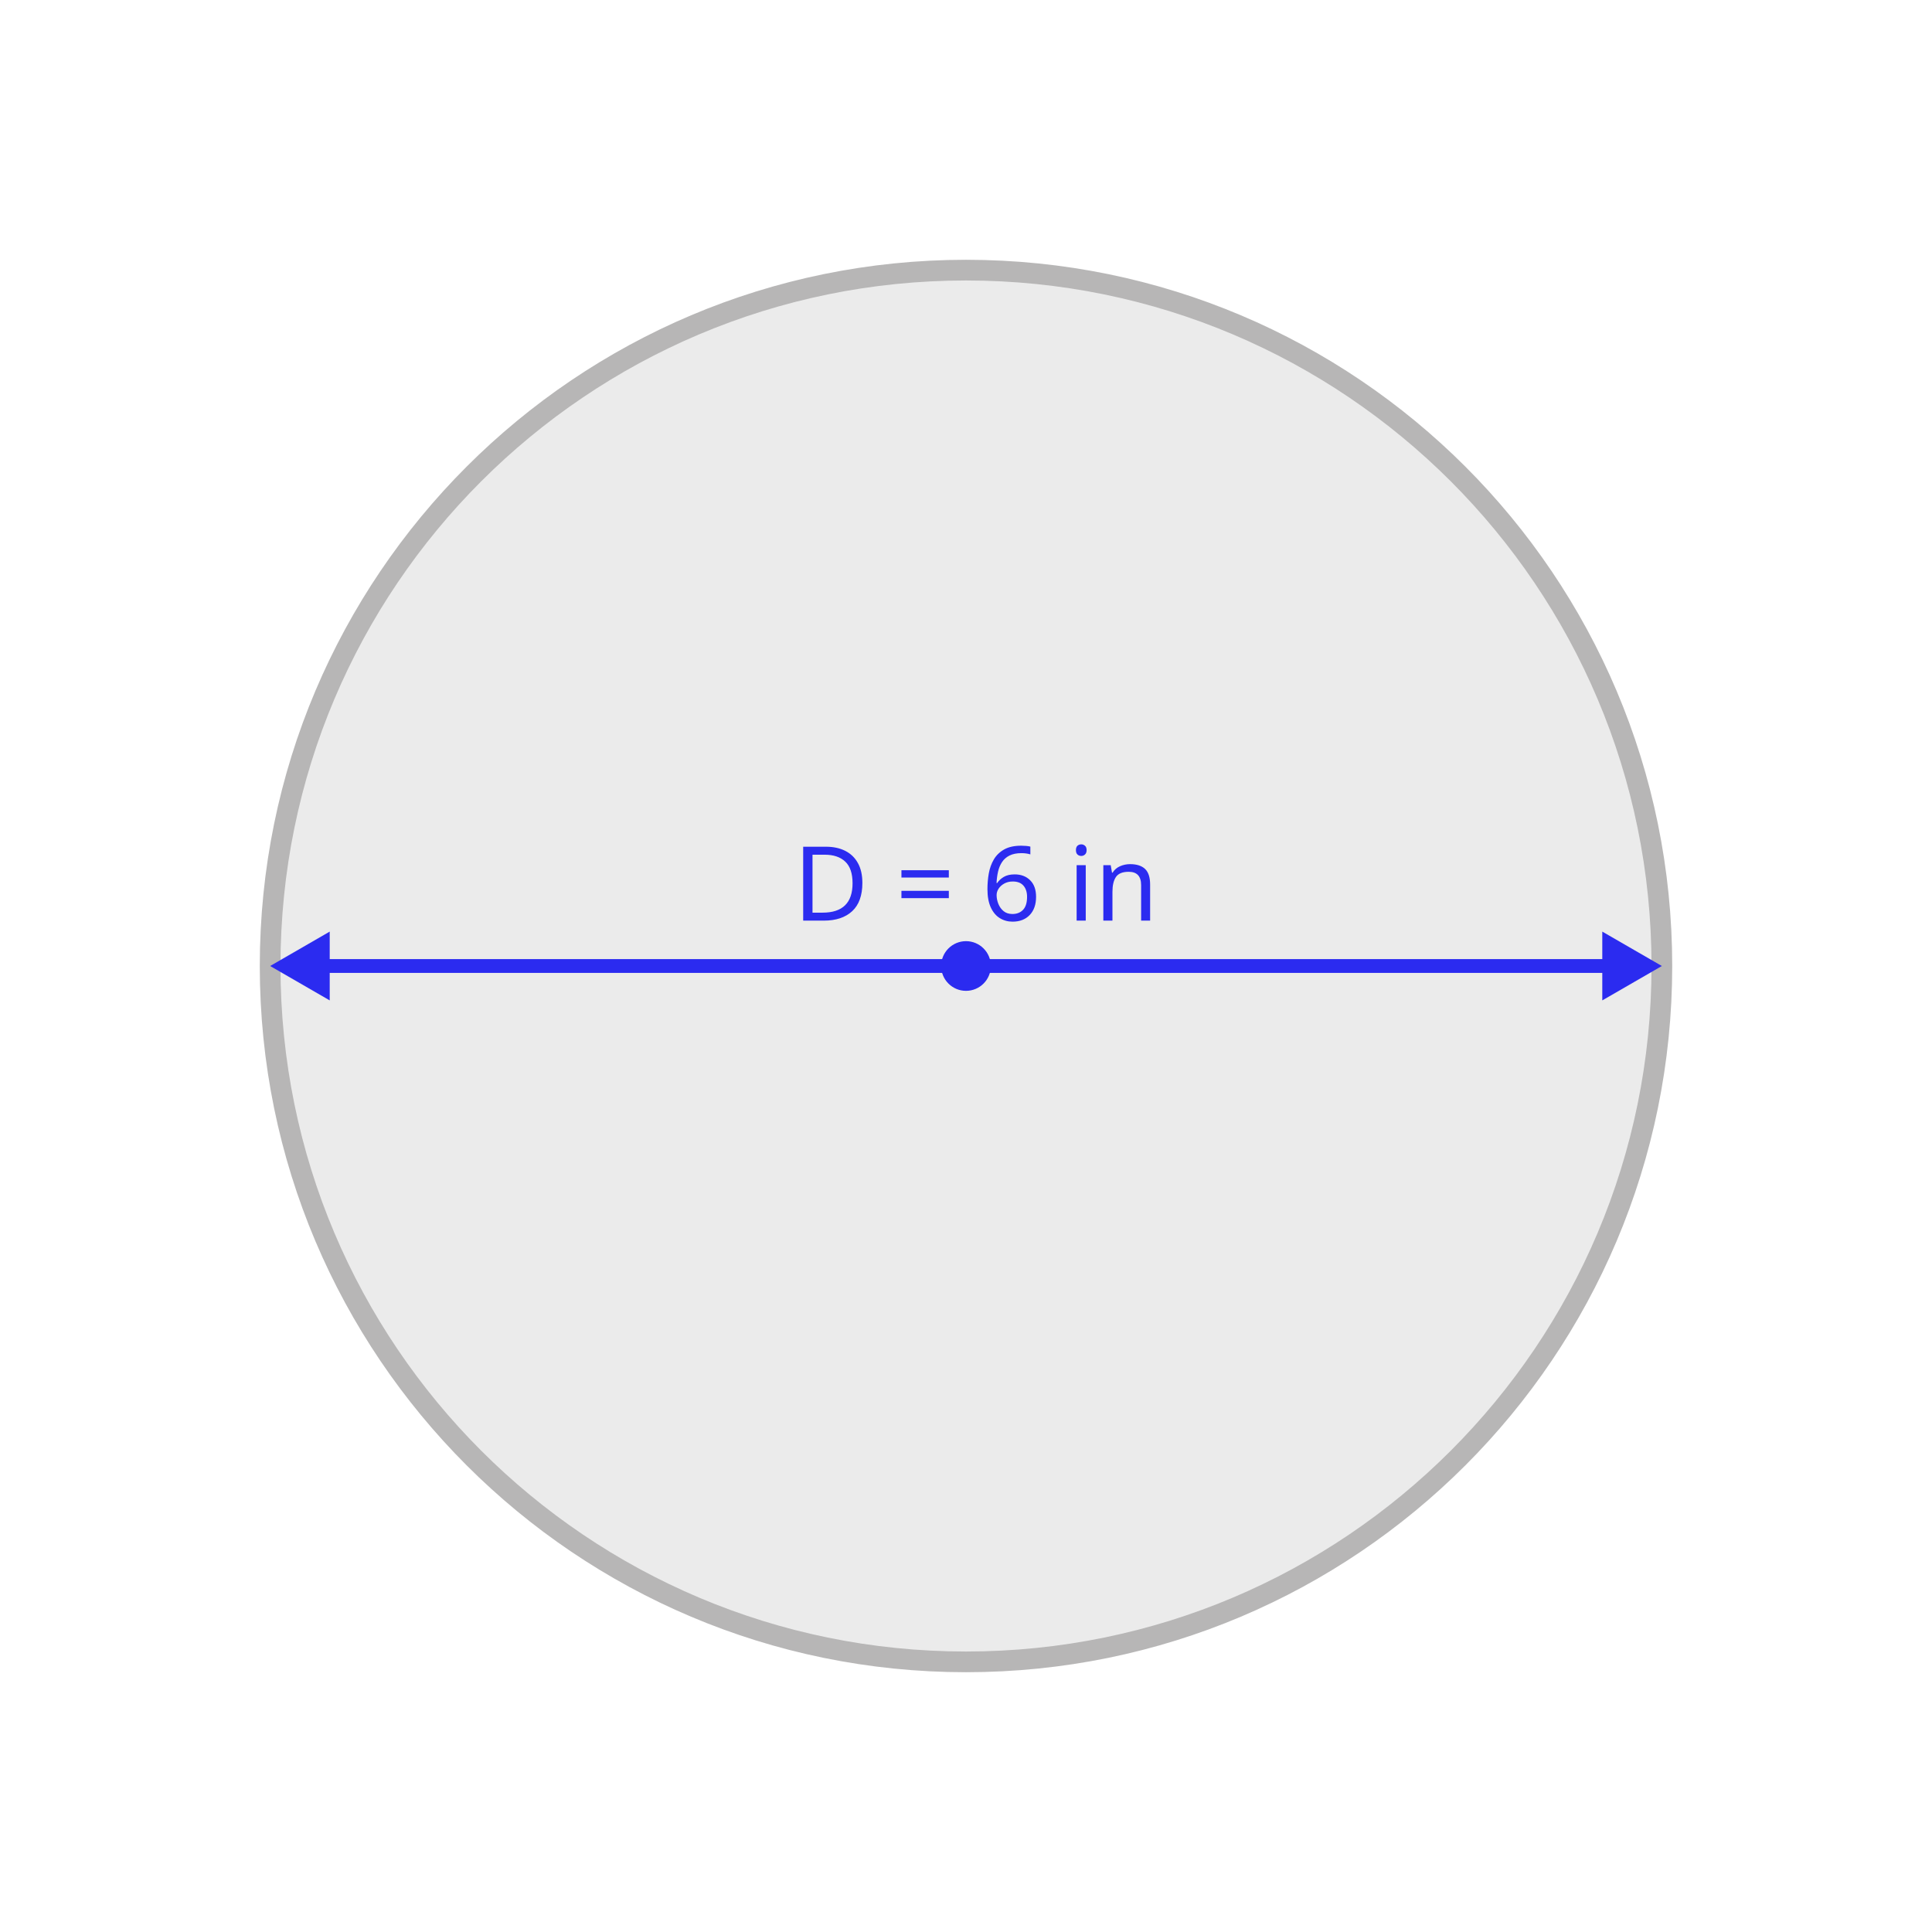
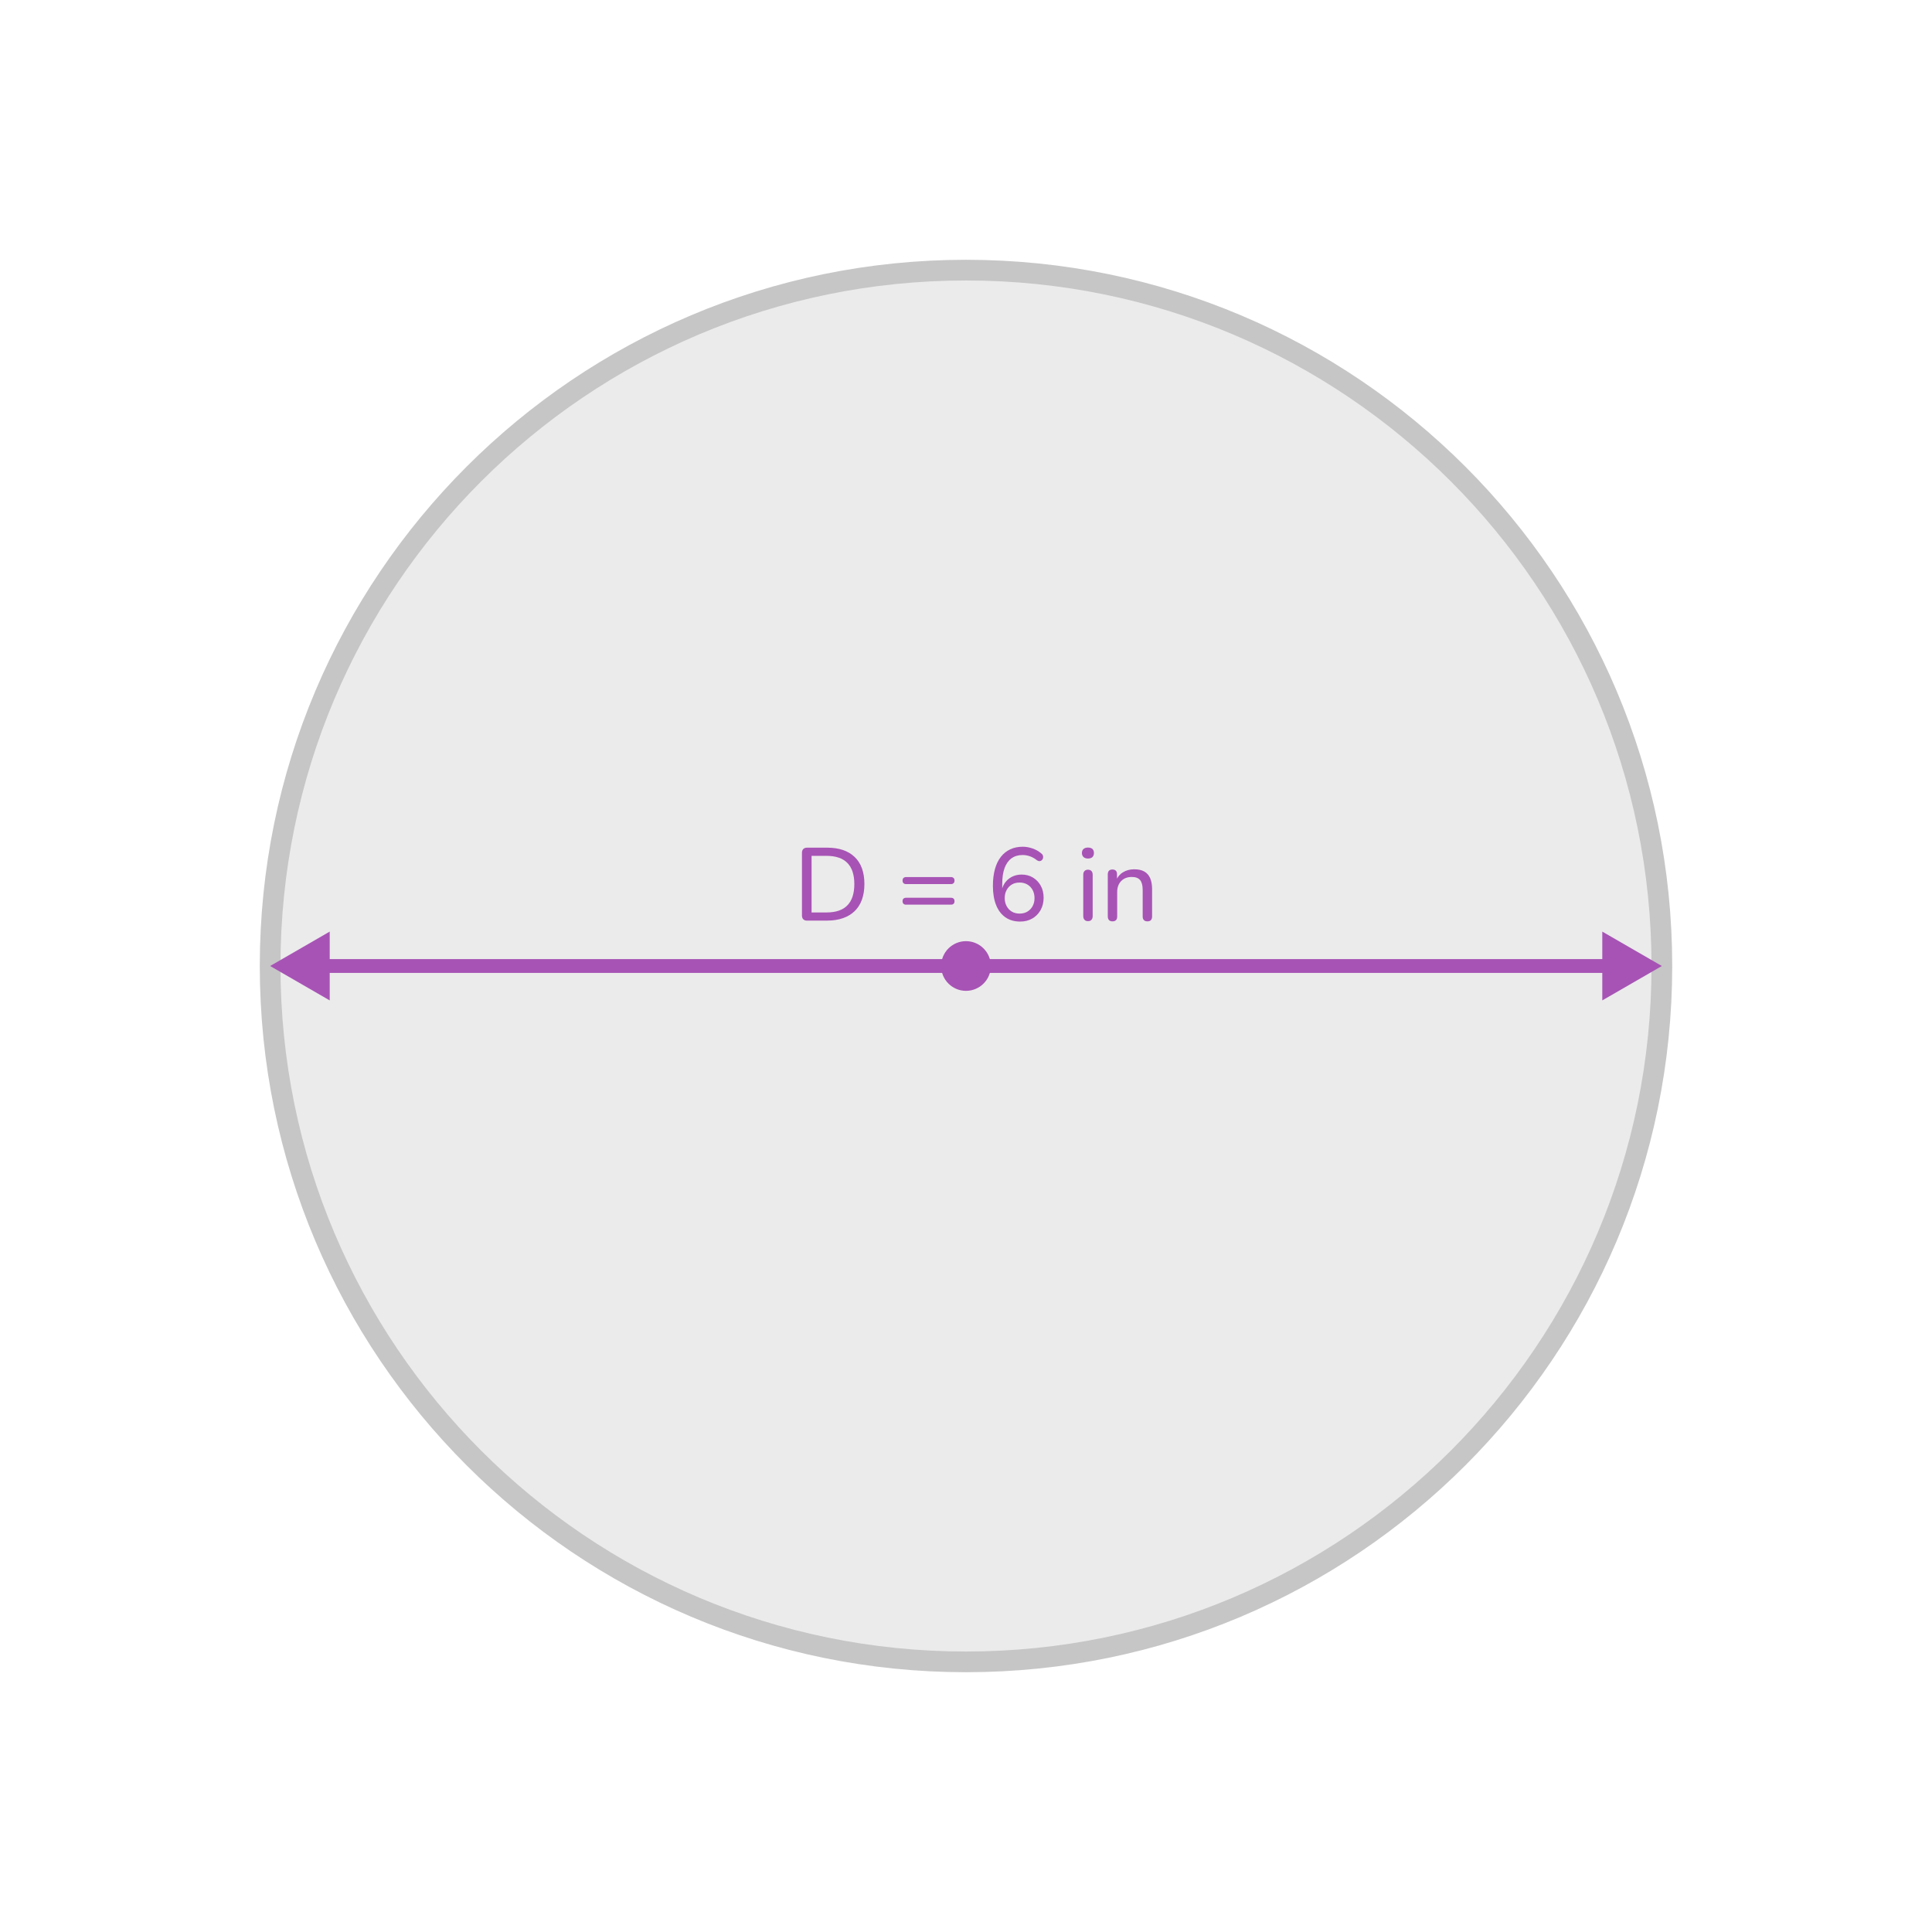
<svg xmlns="http://www.w3.org/2000/svg" id="design" width="560" height="560" viewBox="0 0 560 560">
  <defs>
    <style>
-       .cls-1, .cls-2 {
-         fill: #2b2bf0;
+       .cls-1 {
+         fill: #a753b5;
      }

-       .cls-3 {
-         stroke: #2b2bf0;
+       .cls-2 {
+         stroke: #a753b5;
        stroke-linecap: round;
        stroke-width: 4px;
      }

-       .cls-3, .cls-4 {
+       .cls-2, .cls-3 {
        fill: none;
        stroke-miterlimit: 10;
      }

-       .cls-2 {
-         font-family: Nunito-Medium, Nunito;
-         font-size: 30px;
+       .cls-3 {
+         stroke: #c6c6c6;
+         stroke-width: 6px;
      }

-       .cls-5 {
+       .cls-4 {
        fill: #333;
        opacity: .1;
      }
- 
-       .cls-4 {
-         stroke: #b7b6b6;
-         stroke-width: 6px;
-       }
    </style>
  </defs>
-   <circle class="cls-5" cx="280" cy="280" r="201.7" />
-   <text class="cls-2" transform="translate(229.9 266.85)">
-     <tspan x="0" y="0">D = 6 in</tspan>
-   </text>
-   <circle class="cls-1" cx="280" cy="280" r="7.2" />
  <circle class="cls-4" cx="280" cy="280" r="201.7" />
  <g>
-     <line class="cls-3" x1="92.65" y1="280" x2="467.35" y2="280" />
+     <path class="cls-1" d="M233.95,266.85c-.48,0-.85-.13-1.11-.39s-.39-.63-.39-1.11v-18.15c0-.48,.13-.85,.39-1.11s.63-.39,1.11-.39h5.79c3.46,0,6.12,.9,8,2.71s2.81,4.42,2.81,7.84c0,1.7-.24,3.21-.72,4.53-.48,1.32-1.18,2.42-2.1,3.31-.92,.89-2.04,1.57-3.38,2.04s-2.87,.71-4.61,.71h-5.79Zm1.29-2.37h4.32c1.36,0,2.54-.17,3.54-.51,1-.34,1.83-.85,2.5-1.53,.67-.68,1.17-1.53,1.52-2.57,.34-1.03,.51-2.23,.51-3.61,0-2.74-.68-4.79-2.03-6.15-1.35-1.36-3.37-2.04-6.04-2.04h-4.32v16.41Z" />
+     <path class="cls-1" d="M262.66,256.26c-.34,0-.6-.09-.78-.27-.18-.18-.27-.43-.27-.75s.09-.57,.27-.75c.18-.18,.44-.27,.78-.27h12.96c.34,0,.6,.09,.78,.27,.18,.18,.27,.43,.27,.75s-.09,.57-.27,.75c-.18,.18-.44,.27-.78,.27h-12.96Zm0,5.97c-.34,0-.6-.09-.78-.27-.18-.18-.27-.43-.27-.75s.09-.57,.27-.74c.18-.17,.44-.25,.78-.25h12.96c.34,0,.6,.08,.78,.25,.18,.17,.27,.42,.27,.74,0,.34-.09,.59-.27,.76-.18,.17-.44,.25-.78,.25h-12.96Z" />
+     <path class="cls-1" d="M295.72,267.12c-1.68,0-3.11-.41-4.29-1.23-1.18-.82-2.08-2-2.7-3.54-.62-1.54-.93-3.4-.93-5.58,0-1.84,.2-3.46,.59-4.86,.39-1.4,.96-2.58,1.71-3.54,.75-.96,1.66-1.69,2.73-2.19s2.29-.75,3.64-.75c.92,0,1.86,.17,2.82,.5s1.82,.82,2.58,1.48c.22,.16,.37,.37,.44,.62,.07,.25,.07,.49,.01,.72-.06,.23-.17,.42-.34,.58-.17,.16-.38,.25-.62,.27-.24,.02-.5-.06-.78-.24-.68-.54-1.37-.93-2.07-1.17-.7-.24-1.4-.36-2.1-.36-1.26,0-2.33,.32-3.21,.95-.88,.63-1.55,1.57-2.01,2.8-.46,1.24-.69,2.79-.69,4.65v2.67h-.3c.14-1.12,.47-2.08,1-2.88s1.23-1.42,2.08-1.86c.86-.44,1.81-.66,2.85-.66,1.24,0,2.34,.29,3.29,.87,.95,.58,1.7,1.37,2.25,2.37,.55,1,.83,2.16,.83,3.48s-.29,2.5-.87,3.55c-.58,1.05-1.38,1.87-2.4,2.46-1.02,.59-2.19,.89-3.51,.89Zm-.18-2.31c.86,0,1.61-.19,2.25-.57,.64-.38,1.14-.91,1.52-1.59,.37-.68,.55-1.46,.55-2.34s-.19-1.66-.55-2.34c-.37-.68-.88-1.21-1.52-1.59s-1.39-.57-2.25-.57-1.61,.19-2.25,.57-1.14,.91-1.51,1.59-.56,1.46-.56,2.34,.19,1.66,.56,2.34,.87,1.21,1.51,1.59c.64,.38,1.39,.57,2.25,.57Z" />
+     <path class="cls-1" d="M315.34,248.85c-.54,0-.96-.15-1.27-.43-.31-.29-.47-.68-.47-1.16,0-.52,.16-.92,.47-1.18,.31-.27,.74-.41,1.27-.41,.58,0,1.02,.14,1.31,.41,.29,.27,.43,.66,.43,1.18,0,.48-.14,.87-.43,1.16-.29,.29-.73,.43-1.31,.43Zm0,18.15c-.42,0-.75-.13-.99-.39-.24-.26-.36-.62-.36-1.08v-11.97c0-.48,.12-.84,.36-1.09,.24-.25,.57-.38,.99-.38s.78,.12,1.02,.38c.24,.25,.36,.61,.36,1.09v11.97c0,.46-.12,.82-.35,1.08-.23,.26-.57,.39-1.04,.39Z" />
+     <path class="cls-1" d="M322.45,267.06c-.42,0-.75-.12-.99-.36-.24-.24-.36-.59-.36-1.05v-12.24c0-.46,.12-.8,.36-1.04,.24-.23,.57-.34,.99-.34s.75,.12,.98,.34c.23,.23,.34,.58,.34,1.04v2.46l-.33-.45c.42-1.14,1.11-2,2.06-2.58s2.03-.87,3.25-.87,2.15,.21,2.91,.63,1.33,1.06,1.71,1.92c.38,.86,.57,1.95,.57,3.27v7.86c0,.46-.12,.81-.34,1.05-.23,.24-.57,.36-1.01,.36s-.78-.12-1.02-.36c-.24-.24-.36-.59-.36-1.05v-7.71c0-1.3-.25-2.25-.75-2.85-.5-.6-1.3-.9-2.4-.9-1.28,0-2.31,.4-3.08,1.18-.77,.79-1.16,1.86-1.16,3.2v7.08c0,.94-.46,1.41-1.38,1.41Z" />
+   </g>
+   <circle class="cls-1" cx="280" cy="280" r="7.2" />
+   <circle class="cls-3" cx="280" cy="280" r="201.7" />
+   <g>
+     <line class="cls-2" x1="92.65" y1="280" x2="467.35" y2="280" />
    <polygon class="cls-1" points="95.57 289.97 78.3 280 95.57 270.03 95.57 289.97" />
    <polygon class="cls-1" points="464.43 289.97 481.7 280 464.43 270.03 464.43 289.97" />
  </g>
</svg>
